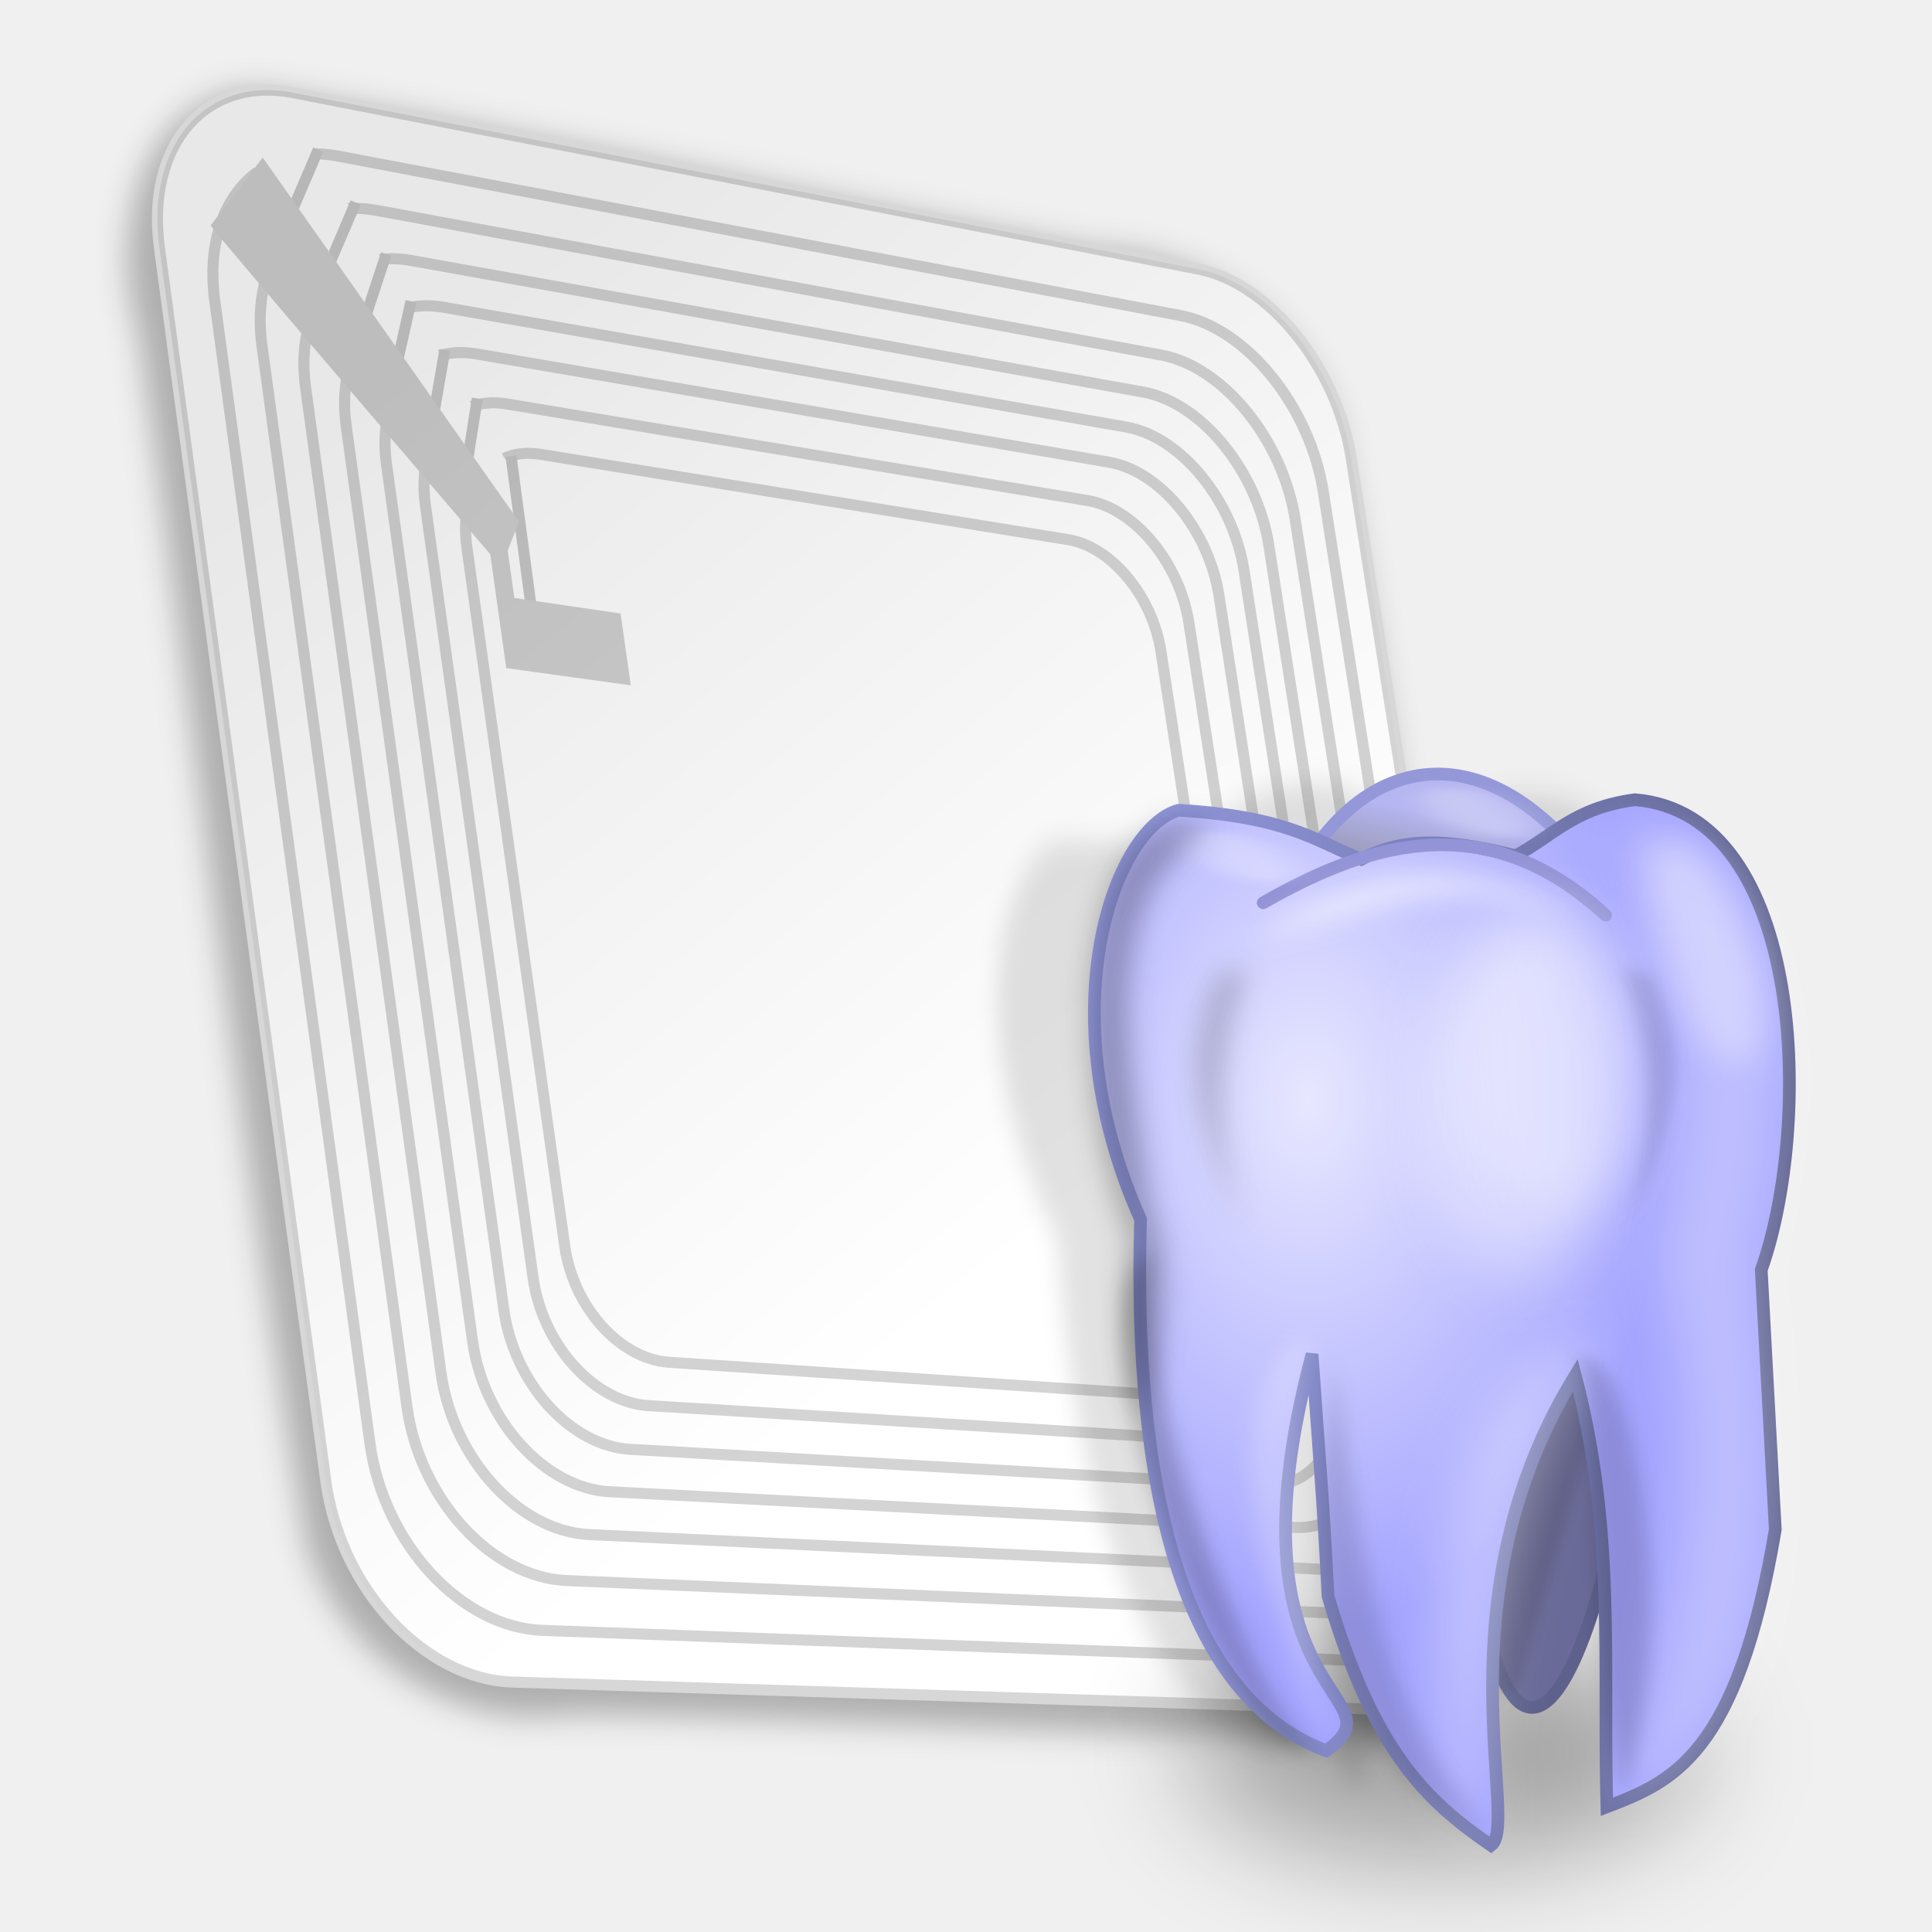
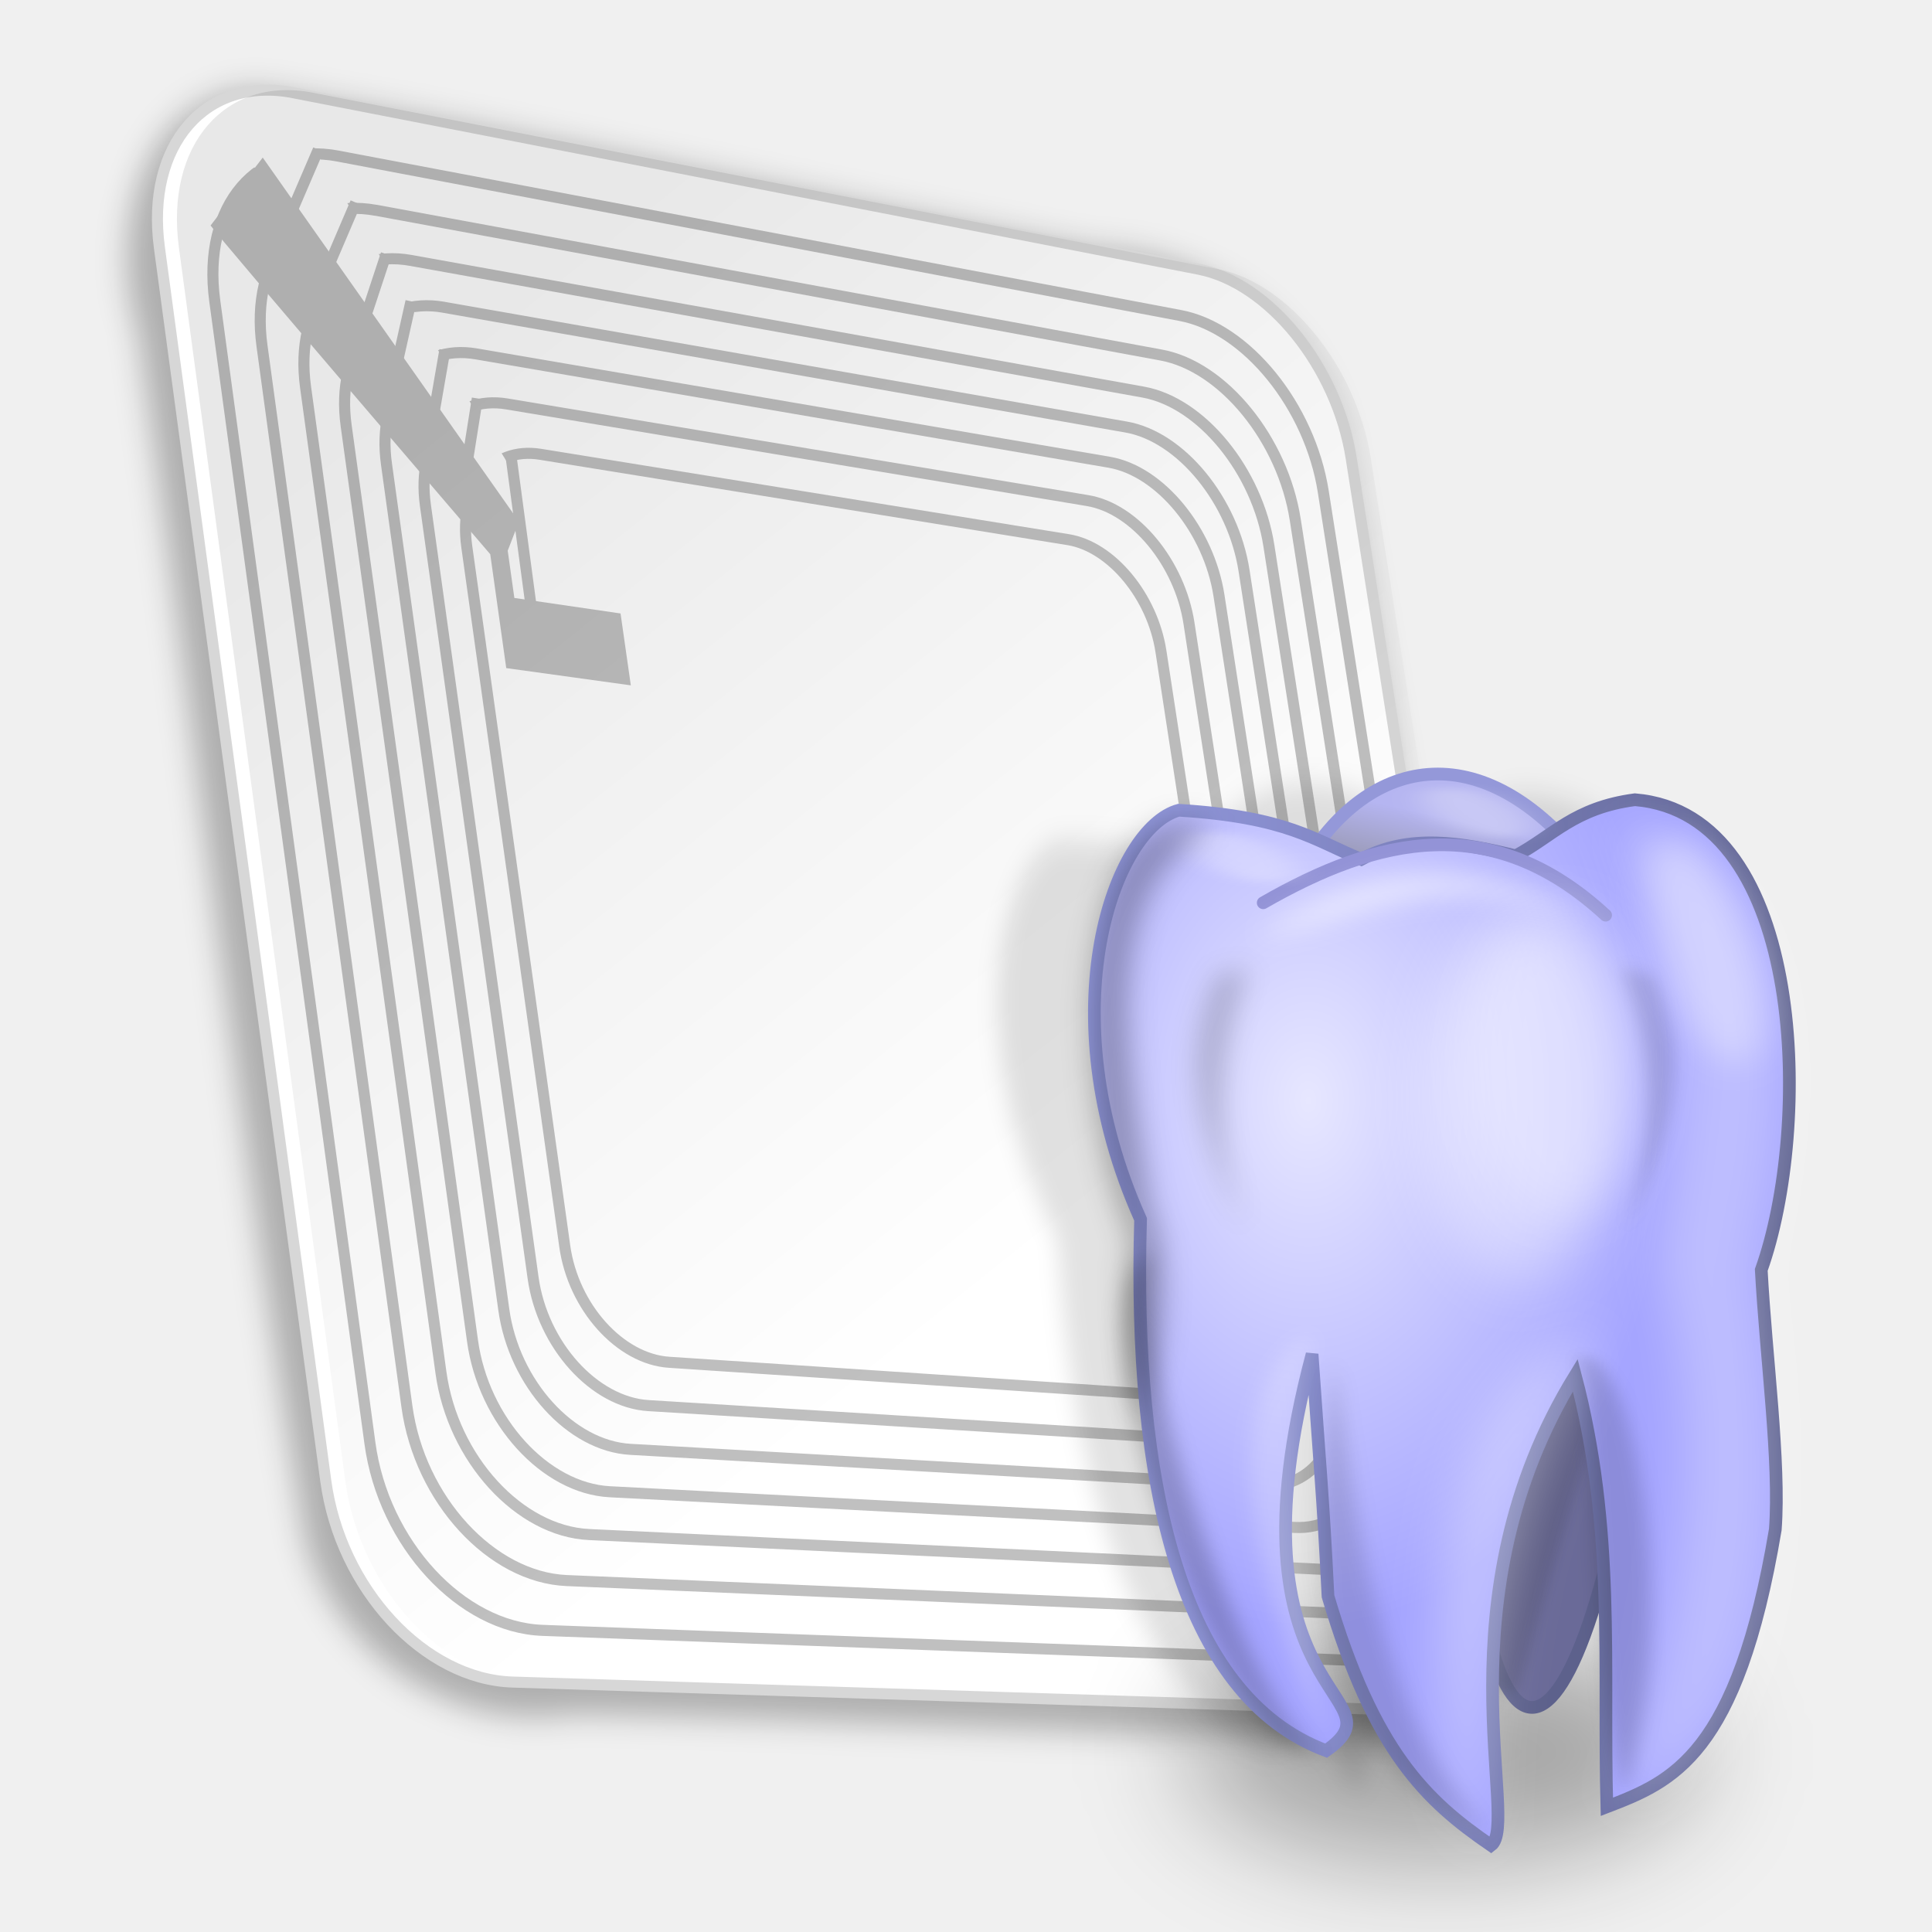
<svg xmlns="http://www.w3.org/2000/svg" xmlns:xlink="http://www.w3.org/1999/xlink" width="72" height="72" id="svg4066" version="1.1">
  <defs id="defs4068">
    <filter color-interpolation-filters="sRGB" id="filter8792" x="-0.285" width="1.571" y="-0.058" height="1.115">
      <feGaussianBlur stdDeviation="0.653" id="feGaussianBlur8794" />
    </filter>
    <filter height="1.384" y="-0.192" width="1.641" x="-0.321" id="filter5291" color-interpolation-filters="sRGB">
      <feGaussianBlur id="feGaussianBlur5293" stdDeviation="2.443" />
    </filter>
    <filter height="1.119" y="-0.06" width="1.524" x="-0.262" id="filter5267" color-interpolation-filters="sRGB">
      <feGaussianBlur id="feGaussianBlur5269" stdDeviation="1.122" />
    </filter>
    <filter color-interpolation-filters="sRGB" id="filter8828" x="-0.578" width="2.156" y="-0.115" height="1.23">
      <feGaussianBlur stdDeviation="1.454" id="feGaussianBlur8830" />
    </filter>
    <filter height="1.144" y="-0.072" width="1.722" x="-0.361" id="filter5388" color-interpolation-filters="sRGB">
      <feGaussianBlur id="feGaussianBlur5390" stdDeviation="0.909" />
    </filter>
    <filter height="1.973" y="-0.487" width="1.189" x="-0.095" id="filter5281" color-interpolation-filters="sRGB">
      <feGaussianBlur id="feGaussianBlur5283" stdDeviation="1.464" />
    </filter>
    <filter height="1.108" y="-0.054" width="1.383" x="-0.192" id="filter5518" color-interpolation-filters="sRGB">
      <feGaussianBlur id="feGaussianBlur5520" stdDeviation="1.133" />
    </filter>
    <filter height="1.055" y="-0.027" width="1.431" x="-0.216" id="filter5247" color-interpolation-filters="sRGB">
      <feGaussianBlur id="feGaussianBlur5249" stdDeviation="0.577" />
    </filter>
    <filter height="1.241" y="-0.121" width="1.795" x="-0.397" id="filter5486" color-interpolation-filters="sRGB">
      <feGaussianBlur id="feGaussianBlur5488" stdDeviation="2.96" />
    </filter>
    <filter color-interpolation-filters="sRGB" height="1.12" y="-0.06" width="1.685" x="-0.343" id="filter7884">
      <feGaussianBlur id="feGaussianBlur7886" stdDeviation="2.826" />
    </filter>
    <linearGradient id="linearGradient5189">
      <stop id="stop5191" offset="0" style="stop-color:#e7e7ff;stop-opacity:1;" />
      <stop id="stop5193" offset="1" style="stop-color:#a4a4ff;stop-opacity:1;" />
    </linearGradient>
    <linearGradient id="linearGradient7758">
      <stop id="stop7760" offset="0" style="stop-color:#969ce2;stop-opacity:1;" />
      <stop id="stop7762" offset="1" style="stop-color:#5e6291;stop-opacity:1;" />
    </linearGradient>
    <linearGradient id="linearGradient5295">
      <stop id="stop5297" offset="0" style="stop-color:#b5b5f1;stop-opacity:1;" />
      <stop id="stop5299" offset="1" style="stop-color:#9e9ebf;stop-opacity:1;" />
    </linearGradient>
    <filter id="filter5357" color-interpolation-filters="sRGB">
      <feGaussianBlur id="feGaussianBlur5359" stdDeviation="0.673" />
    </filter>
    <filter color-interpolation-filters="sRGB" id="filter8720">
      <feGaussianBlur stdDeviation="0.55" id="feGaussianBlur8722" />
    </filter>
    <filter height="2.187" y="-0.594" width="1.517" x="-0.258" id="filter5474" color-interpolation-filters="sRGB">
      <feGaussianBlur id="feGaussianBlur5476" stdDeviation="2.968" />
    </filter>
    <linearGradient id="linearGradient6916">
      <stop id="stop6918" offset="0" style="stop-color:#000000;stop-opacity:0;" />
      <stop id="stop6920" offset="1" style="stop-color:#000000;stop-opacity:0.092;" />
    </linearGradient>
    <filter id="filter6903" color-interpolation-filters="sRGB">
      <feGaussianBlur id="feGaussianBlur6905" stdDeviation="1.087" />
    </filter>
    <linearGradient xlink:href="#linearGradient6916" id="linearGradient4312" gradientUnits="userSpaceOnUse" gradientTransform="matrix(0.5377972,0,0,0.5377972,-117.4233,-265.5394)" x1="294.996" y1="557.264" x2="246.901" y2="497.161" />
    <linearGradient xlink:href="#linearGradient5295" id="linearGradient4314" gradientUnits="userSpaceOnUse" gradientTransform="matrix(0.3236383,0,0,0.3236383,40.27095,-39.52996)" x1="32.786" y1="189.014" x2="31.5" y2="194.729" />
    <radialGradient xlink:href="#linearGradient5189" id="radialGradient4316" gradientUnits="userSpaceOnUse" gradientTransform="matrix(0.3236383,0,0,0.469242,40.27095,-75.6057)" cx="19.767" cy="230.144" fx="19.767" fy="230.144" r="41.869" />
    <linearGradient xlink:href="#linearGradient7758" id="linearGradient4318" gradientUnits="userSpaceOnUse" gradientTransform="matrix(0.8233711,0,0,0.8233711,-75.39735,-191.5612)" x1="138.281" y1="282.033" x2="170.313" y2="282.033" />
    <radialGradient xlink:href="#linearGradient5189" id="radialGradient4356" gradientUnits="userSpaceOnUse" gradientTransform="matrix(0.3236383,0,0,0.469242,42.35979,-74.97475)" cx="19.767" cy="230.144" fx="19.767" fy="230.144" r="41.869" />
    <linearGradient xlink:href="#linearGradient7758" id="linearGradient4358" gradientUnits="userSpaceOnUse" gradientTransform="matrix(0.8233711,0,0,0.8233711,-73.30851,-190.9303)" x1="138.281" y1="282.033" x2="170.313" y2="282.033" />
    <linearGradient xlink:href="#linearGradient5295" id="linearGradient4361" gradientUnits="userSpaceOnUse" gradientTransform="matrix(0.3236383,0,0,0.3236383,42.35979,-38.89901)" x1="32.786" y1="189.014" x2="31.5" y2="194.729" />
-     <linearGradient xlink:href="#linearGradient6916" id="linearGradient4368" gradientUnits="userSpaceOnUse" gradientTransform="matrix(0.5377972,0,0,0.5377972,-115.3345,-264.9084)" x1="294.996" y1="557.264" x2="246.901" y2="497.161" />
+     <linearGradient xlink:href="#linearGradient6916" id="linearGradient4368" gradientUnits="userSpaceOnUse" gradientTransform="matrix(0.5377972,0,0,0.5377972,-114.6072,-264.9084)" x1="294.996" y1="557.264" x2="246.901" y2="497.161" />
  </defs>
  <g id="layer1" transform="translate(0,8)">
    <path transform="matrix(0.5242884,0,0,0.5286323,-129.83,-485.7522)" id="path6895" d="m 265.406,910.125 c -8.105,0.7 -10.067,10.643 -7.904,17.12 4.113,28.406 7.12,57.049 11.873,85.317 2.487,7.979 10.568,13.356 18.966,12 20.13,0.334 40.365,1.813 60.44,1.532 8.578,-2.757 7.154,-13.832 5.442,-20.602 -3.97,-23.778 -7.105,-47.77 -11.535,-71.429 -2.209,-7.527 -9.397,-12.691 -17.264,-12.681 -19.854,-3.626 -39.601,-8.222 -59.518,-11.287 l -0.5,0.031 z" style="fill:#000000;fill-opacity:0.274;fill-rule:evenodd;stroke:none;filter:url(#filter6903)" />
    <path style="fill:#ffffff;fill-opacity:1;fill-rule:evenodd;stroke:#d7d7d7;stroke-width:0.412;stroke-linecap:round;stroke-miterlimit:4;stroke-opacity:1" d="m 10.935,-4.544 c 0,0 33.731,6.575 33.731,6.575 2.634,0.513 5.153,3.645 5.688,7.039 0,0 6.365,40.411 6.365,40.411 0.559,3.551 -1.081,6.354 -3.72,6.271 0,0 -33.894,-1.066 -33.894,-1.066 -3.287,-0.103 -6.419,-3.461 -6.966,-7.511 0,0 -6.198,-45.943 -6.198,-45.943 -0.519,-3.847 1.733,-6.412 4.994,-5.777 0,0 0,0 0,0" id="rect6152" />
-     <path style="fill:none;stroke:#d4d4d4;stroke-width:0.412;stroke-linecap:round;stroke-miterlimit:4;stroke-opacity:1" d="m 12.604,-2.182 c 0,0 31.384,5.94 31.384,5.94 2.469,0.467 4.829,3.389 5.327,6.566 0,0 5.925,37.775 5.925,37.775 0.52,3.315 -1.023,5.919 -3.496,5.827 0,0 -31.524,-1.167 -31.524,-1.167 -3.033,-0.112 -5.925,-3.23 -6.434,-6.976 0,0 -5.782,-42.566 -5.782,-42.566 -0.485,-3.571 1.587,-5.97 4.599,-5.4 0,0 0,0 0,0" id="rect6154" />
-     <path style="fill:none;stroke:#d4d4d4;stroke-width:0.412;stroke-linecap:round;stroke-miterlimit:4;stroke-opacity:1" d="m 14.012,-0.164 c 0,0 29.261,5.395 29.261,5.395 2.317,0.427 4.532,3.158 4.997,6.136 0,0 5.524,35.358 5.524,35.358 0.484,3.099 -0.969,5.522 -3.29,5.424 0,0 -29.382,-1.246 -29.382,-1.246 -2.807,-0.119 -5.484,-3.02 -5.958,-6.492 0,0 -5.4,-39.521 -5.4,-39.521 -0.454,-3.321 1.459,-5.566 4.248,-5.052 0,0 0,0 0,0" id="rect6156" />
-     <path style="fill:none;stroke:#d4d4d4;stroke-width:0.412;stroke-linecap:round;stroke-miterlimit:4;stroke-opacity:1" d="m 15.316,1.706 c 0,0 27.287,4.906 27.287,4.906 2.174,0.391 4.252,2.943 4.686,5.734 0,0 5.151,33.092 5.151,33.092 0.451,2.896 -0.917,5.152 -3.095,5.049 0,0 -27.392,-1.299 -27.392,-1.299 -2.6,-0.123 -5.079,-2.824 -5.521,-6.044 0,0 -5.044,-36.712 -5.044,-36.712 -0.424,-3.09 1.343,-5.191 3.928,-4.726 0,0 0,0 0,0" id="rect6158" />
-     <path style="fill:none;stroke:#d4d4d4;stroke-width:0.412;stroke-linecap:round;stroke-miterlimit:4;stroke-opacity:1" d="m 16.533,3.451 c 0,0 25.438,4.464 25.438,4.464 2.038,0.358 3.986,2.741 4.392,5.355 0,0 4.801,30.954 4.801,30.954 0.42,2.706 -0.867,4.805 -2.909,4.699 0,0 -25.529,-1.33 -25.529,-1.33 -2.409,-0.126 -4.705,-2.639 -5.117,-5.625 0,0 -4.708,-34.099 -4.708,-34.099 -0.397,-2.874 1.237,-4.839 3.632,-4.419 0,0 0,0 0,0" id="rect6160" />
-     <path style="fill:none;stroke:#d4d4d4;stroke-width:0.412;stroke-linecap:round;stroke-miterlimit:4;stroke-opacity:1" d="m 17.745,5.188 c 0,0 23.59,4.038 23.59,4.038 1.901,0.325 3.718,2.541 4.094,4.976 0,0 4.451,28.804 4.451,28.804 0.389,2.515 -0.815,4.458 -2.719,4.35 0,0 -23.668,-1.343 -23.668,-1.343 -2.219,-0.126 -4.335,-2.452 -4.718,-5.208 0,0 -4.372,-31.508 -4.372,-31.508 -0.369,-2.66 1.133,-4.487 3.342,-4.109 0,0 0,0 0,0" id="rect6162" />
-     <path style="fill:none;stroke:#d4d4d4;stroke-width:0.412;stroke-linecap:round;stroke-miterlimit:4;stroke-opacity:1" d="m 18.894,7.054 c 0,0 21.64,3.602 21.64,3.602 1.755,0.292 3.431,2.328 3.776,4.572 0,0 4.079,26.509 4.079,26.509 0.356,2.312 -0.759,4.09 -2.516,3.982 0,0 -21.706,-1.336 -21.706,-1.336 -2.022,-0.124 -3.95,-2.254 -4.301,-4.767 0,0 -4.012,-28.782 -4.012,-28.782 -0.339,-2.433 1.026,-4.115 3.04,-3.78 0,0 0,0 0,0" id="rect6164" />
-     <path style="fill:none;stroke:#d4d4d4;stroke-width:0.412;stroke-linecap:round;stroke-miterlimit:4;stroke-opacity:1" d="m 20.136,8.93 c 0,0 19.676,3.182 19.676,3.182 1.605,0.26 3.139,2.114 3.453,4.164 0,0 3.706,24.187 3.706,24.187 0.323,2.106 -0.7,3.72 -2.308,3.614 0,0 -19.73,-1.309 -19.73,-1.309 -1.826,-0.121 -3.568,-2.053 -3.886,-4.325 0,0 -3.651,-26.066 -3.651,-26.066 -0.309,-2.207 0.921,-3.741 2.74,-3.447 0,0 0,0 0,0" id="rect6171" />
+     <path style="fill:none;stroke:#c0c0c0;stroke-width:0.412;stroke-linecap:round;stroke-miterlimit:4;stroke-opacity:1" d="m 12.604,-2.182 c 0,0 31.384,5.94 31.384,5.94 2.469,0.467 4.829,3.389 5.327,6.566 0,0 5.925,37.775 5.925,37.775 0.52,3.315 -1.023,5.919 -3.496,5.827 0,0 -31.524,-1.167 -31.524,-1.167 -3.033,-0.112 -5.925,-3.23 -6.434,-6.976 0,0 -5.782,-42.566 -5.782,-42.566 -0.485,-3.571 1.587,-5.97 4.599,-5.4 0,0 0,0 0,0" id="rect6154" />
+     <path style="fill:none;stroke:#c0c0c0;stroke-width:0.412;stroke-linecap:round;stroke-miterlimit:4;stroke-opacity:1" d="m 14.012,-0.164 c 0,0 29.261,5.395 29.261,5.395 2.317,0.427 4.532,3.158 4.997,6.136 0,0 5.524,35.358 5.524,35.358 0.484,3.099 -0.969,5.522 -3.29,5.424 0,0 -29.382,-1.246 -29.382,-1.246 -2.807,-0.119 -5.484,-3.02 -5.958,-6.492 0,0 -5.4,-39.521 -5.4,-39.521 -0.454,-3.321 1.459,-5.566 4.248,-5.052 0,0 0,0 0,0" id="rect6156" />
+     <path style="fill:none;stroke:#c0c0c0;stroke-width:0.412;stroke-linecap:round;stroke-miterlimit:4;stroke-opacity:1" d="m 15.316,1.706 c 0,0 27.287,4.906 27.287,4.906 2.174,0.391 4.252,2.943 4.686,5.734 0,0 5.151,33.092 5.151,33.092 0.451,2.896 -0.917,5.152 -3.095,5.049 0,0 -27.392,-1.299 -27.392,-1.299 -2.6,-0.123 -5.079,-2.824 -5.521,-6.044 0,0 -5.044,-36.712 -5.044,-36.712 -0.424,-3.09 1.343,-5.191 3.928,-4.726 0,0 0,0 0,0" id="rect6158" />
+     <path style="fill:none;stroke:#c0c0c0;stroke-width:0.412;stroke-linecap:round;stroke-miterlimit:4;stroke-opacity:1" d="m 16.533,3.451 c 0,0 25.438,4.464 25.438,4.464 2.038,0.358 3.986,2.741 4.392,5.355 0,0 4.801,30.954 4.801,30.954 0.42,2.706 -0.867,4.805 -2.909,4.699 0,0 -25.529,-1.33 -25.529,-1.33 -2.409,-0.126 -4.705,-2.639 -5.117,-5.625 0,0 -4.708,-34.099 -4.708,-34.099 -0.397,-2.874 1.237,-4.839 3.632,-4.419 0,0 0,0 0,0" id="rect6160" />
+     <path style="fill:none;stroke:#c0c0c0;stroke-width:0.412;stroke-linecap:round;stroke-miterlimit:4;stroke-opacity:1" d="m 17.745,5.188 c 0,0 23.59,4.038 23.59,4.038 1.901,0.325 3.718,2.541 4.094,4.976 0,0 4.451,28.804 4.451,28.804 0.389,2.515 -0.815,4.458 -2.719,4.35 0,0 -23.668,-1.343 -23.668,-1.343 -2.219,-0.126 -4.335,-2.452 -4.718,-5.208 0,0 -4.372,-31.508 -4.372,-31.508 -0.369,-2.66 1.133,-4.487 3.342,-4.109 0,0 0,0 0,0" id="rect6162" />
+     <path style="fill:none;stroke:#c0c0c0;stroke-width:0.412;stroke-linecap:round;stroke-miterlimit:4;stroke-opacity:1" d="m 18.894,7.054 c 0,0 21.64,3.602 21.64,3.602 1.755,0.292 3.431,2.328 3.776,4.572 0,0 4.079,26.509 4.079,26.509 0.356,2.312 -0.759,4.09 -2.516,3.982 0,0 -21.706,-1.336 -21.706,-1.336 -2.022,-0.124 -3.95,-2.254 -4.301,-4.767 0,0 -4.012,-28.782 -4.012,-28.782 -0.339,-2.433 1.026,-4.115 3.04,-3.78 0,0 0,0 0,0" id="rect6164" />
+     <path style="fill:none;stroke:#c0c0c0;stroke-width:0.412;stroke-linecap:round;stroke-miterlimit:4;stroke-opacity:1" d="m 20.136,8.93 c 0,0 19.676,3.182 19.676,3.182 1.605,0.26 3.139,2.114 3.453,4.164 0,0 3.706,24.187 3.706,24.187 0.323,2.106 -0.7,3.72 -2.308,3.614 0,0 -19.73,-1.309 -19.73,-1.309 -1.826,-0.121 -3.568,-2.053 -3.886,-4.325 0,0 -3.651,-26.066 -3.651,-26.066 -0.309,-2.207 0.921,-3.741 2.74,-3.447 0,0 0,0 0,0" id="rect6171" />
    <path style="fill:#ffffff;fill-opacity:1;stroke:none" d="m 18.267,10.585 c 0,0 -9.32,-13.102 -9.32,-13.102 0,0 2.267,-0.717 2.267,-0.717 0,0 8.837,14.326 8.837,14.326 0,0 -1.784,-0.507 -1.784,-0.507" id="path6173" />
-     <path style="fill:none;stroke:#c8c8c8;stroke-width:0.412px;stroke-linecap:butt;stroke-linejoin:miter;stroke-opacity:1" d="m 19.043,8.992 c 0,0 0.861,6.435 0.861,6.435" id="path6187" />
-     <path style="fill:none;stroke:#c9c9c9;stroke-width:0.412px;stroke-linecap:butt;stroke-linejoin:miter;stroke-opacity:1" d="m 11.863,-2.425 c 0,0 -1.601,3.726 -1.601,3.726" id="path6175" />
-     <path id="path6177" d="m 13.256,-0.452 c 0,0 -1.551,3.625 -1.551,3.625" style="fill:none;stroke:#c9c9c9;stroke-width:0.412px;stroke-linecap:butt;stroke-linejoin:miter;stroke-opacity:1" />
-     <path style="fill:none;stroke:#c9c9c9;stroke-width:0.412px;stroke-linecap:butt;stroke-linejoin:miter;stroke-opacity:1" d="m 14.394,1.468 c 0,0 -1.509,4.564 -1.509,4.564" id="path6179" />
-     <path id="path6181" d="m 15.316,3.229 c 0,0 -1.016,4.537 -1.016,4.537" style="fill:none;stroke:#c9c9c9;stroke-width:0.412px;stroke-linecap:butt;stroke-linejoin:miter;stroke-opacity:1" />
-     <path style="fill:none;stroke:#c9c9c9;stroke-width:0.412px;stroke-linecap:butt;stroke-linejoin:miter;stroke-opacity:1" d="m 16.579,5.046 c 0,0 -0.774,4.462 -0.774,4.462" id="path6183" />
-     <path id="path6185" d="m 17.789,6.848 c 0,0 -0.584,3.686 -0.584,3.686" style="fill:none;stroke:#c9c9c9;stroke-width:0.412px;stroke-linecap:butt;stroke-linejoin:miter;stroke-opacity:1" />
-     <path style="fill:#d0d0d0;fill-opacity:1;stroke:none" d="M 7.848,0.405 C 8.34,1.075 18.27,12.654 18.27,12.654 c 0,0 0.596,4.244 0.596,4.244 0,0 4.643,0.643 4.643,0.643 0,0 -0.383,-2.679 -0.383,-2.679 0,0 -3.957,-0.578 -3.957,-0.578 0,0 -0.248,-1.762 -0.248,-1.762 0,0 0.419,-1.083 0.419,-1.083 0,0 -9.549,-13.567 -9.549,-13.567 0,0 -1.944,2.533 -1.944,2.533" id="path6166" />
-     <path id="path6914" d="m 10.935,-4.544 c 0,0 33.731,6.575 33.731,6.575 2.634,0.513 5.153,3.645 5.688,7.039 0,0 6.365,40.411 6.365,40.411 0.559,3.551 -1.081,6.354 -3.72,6.271 0,0 -33.894,-1.066 -33.894,-1.066 -3.287,-0.103 -6.419,-3.461 -6.966,-7.511 0,0 -6.198,-45.943 -6.198,-45.943 -0.519,-3.847 1.733,-6.412 4.994,-5.777 0,0 0,0 0,0" style="fill:url(#linearGradient4368);fill-opacity:1;fill-rule:evenodd;stroke:none" />
+     <path style="fill:none;stroke:#c0c0c0;stroke-width:0.412px;stroke-linecap:butt;stroke-linejoin:miter;stroke-opacity:1" d="m 19.043,8.992 c 0,0 0.861,6.435 0.861,6.435" id="path6187" />
+     <path style="fill:none;stroke:#c0c0c0;stroke-width:0.412px;stroke-linecap:butt;stroke-linejoin:miter;stroke-opacity:1" d="m 11.863,-2.425 c 0,0 -1.601,3.726 -1.601,3.726" id="path6175" />
+     <path id="path6177" d="m 13.256,-0.452 c 0,0 -1.551,3.625 -1.551,3.625" style="fill:none;stroke:#c0c0c0;stroke-width:0.412px;stroke-linecap:butt;stroke-linejoin:miter;stroke-opacity:1" />
+     <path style="fill:none;stroke:#c0c0c0;stroke-width:0.412px;stroke-linecap:butt;stroke-linejoin:miter;stroke-opacity:1" d="m 14.394,1.468 c 0,0 -1.509,4.564 -1.509,4.564" id="path6179" />
+     <path id="path6181" d="m 15.316,3.229 c 0,0 -1.016,4.537 -1.016,4.537" style="fill:none;stroke:#c0c0c0;stroke-width:0.412px;stroke-linecap:butt;stroke-linejoin:miter;stroke-opacity:1" />
+     <path style="fill:none;stroke:#c0c0c0;stroke-width:0.412px;stroke-linecap:butt;stroke-linejoin:miter;stroke-opacity:1" d="m 16.579,5.046 c 0,0 -0.774,4.462 -0.774,4.462" id="path6183" />
+     <path id="path6185" d="m 17.789,6.848 c 0,0 -0.584,3.686 -0.584,3.686" style="fill:none;stroke:#c0c0c0;stroke-width:0.412px;stroke-linecap:butt;stroke-linejoin:miter;stroke-opacity:1" />
+     <path style="fill:#c0c0c0;fill-opacity:1;stroke:none" d="M 7.848,0.405 C 8.34,1.075 18.27,12.654 18.27,12.654 c 0,0 0.596,4.244 0.596,4.244 0,0 4.643,0.643 4.643,0.643 0,0 -0.383,-2.679 -0.383,-2.679 0,0 -3.957,-0.578 -3.957,-0.578 0,0 -0.248,-1.762 -0.248,-1.762 0,0 0.419,-1.083 0.419,-1.083 0,0 -9.549,-13.567 -9.549,-13.567 0,0 -1.944,2.533 -1.944,2.533" id="path6166" />
+     <path id="path6914" d="m 11.662,-4.544 c 0,0 33.731,6.575 33.731,6.575 2.634,0.513 5.153,3.645 5.688,7.039 0,0 6.365,40.411 6.365,40.411 0.559,3.551 -1.081,6.354 -3.72,6.271 0,0 -33.894,-1.066 -33.894,-1.066 -3.287,-0.103 -6.419,-3.461 -6.966,-7.511 0,0 -6.198,-45.943 -6.198,-45.943 -0.519,-3.847 1.733,-6.412 4.994,-5.777 0,0 0,0 0,0" style="fill:url(#linearGradient4368);fill-opacity:1;fill-rule:evenodd;stroke:none" />
    <path style="fill:#000000;fill-opacity:0.306;fill-rule:evenodd;stroke:none;filter:url(#filter5474)" id="path6189" d="m 53.429,75.286 c 0,3.314 -6.172,6 -13.786,6 -7.614,0 -13.786,-2.686 -13.786,-6 0,-3.314 6.172,-6 13.786,-6 7.614,0 13.786,2.686 13.786,6 z" transform="matrix(0.6941237,0,0,0.6941237,26.24666,5.024029)" />
    <path transform="matrix(0.8190246,0.08449076,-0.08882235,0.8610135,-46.45413,-211.9582)" id="path8168" d="m 154.478,256.109 c -0.274,-0.002 -0.558,0.009 -0.844,0.037 -1.891,0.58 -2.899,1.438 -3.797,2.261 -2.328,-1.545 -4.522,-2.037 -6.364,-1.631 -1.857,0.409 -3.363,1.737 -4.395,3.743 -1.389,-0.344 -2.989,-0.586 -6.013,-0.259 -2.438,1.162 -3.552,8.999 1.864,17.012 1.808,10.423 5.373,18.795 11.955,21.089 3.104,-2.205 3.451,0.641 4.607,-13.443 1.129,4.219 -6.706,3.171 -5.697,7.253 1.85,3.614 3.512,5.806 5.239,7.413 l 2.567,-10.859 c 0.173,-1.511 0.517,-3.082 1.125,-4.67 l 5.837,-24.61 c -1.529,-2 -3.54,-3.31 -6.083,-3.336 z" style="fill:#000000;fill-opacity:0.114;stroke:none;filter:url(#filter8720)" />
    <path id="path6191" d="m 54.658,43.583 c 0.026,14.531 3.83,17.629 6.565,-0.277" style="fill:#6a6a98;fill-opacity:1;stroke:#5d618c;stroke-width:0.473;stroke-linecap:butt;stroke-linejoin:miter;stroke-miterlimit:4;stroke-opacity:1;stroke-dasharray:none" />
    <path id="path6193" d="m 227.067,128.883 10.304,-35.759 -2.626,-10.91 -16.769,17.375 0.808,26.87 z" style="fill:#000000;fill-opacity:0.132;stroke:none;filter:url(#filter5357)" transform="matrix(0.3236382,0,0,0.3236382,-17.00472,13.43792)" />
    <path id="path6195" d="m 48.463,24.442 c 2.573,-4.504 7.007,-5.079 10.819,0" style="fill:url(#linearGradient4361);fill-opacity:1;stroke:#9498d9;stroke-width:0.473;stroke-linecap:butt;stroke-linejoin:miter;stroke-miterlimit:4;stroke-opacity:1;stroke-dasharray:none" />
-     <path id="path6197" d="M 49.421,57.242 C 43.96,55.196 42.218,47.198 42.506,37.441 39.011,29.654 41.535,22.837 43.929,22.195 c 4.059,0.252 5.053,1.117 6.8,1.831 1.765,-0.96 3.746,-0.629 5.754,-0.131 1.394,-0.742 2.173,-1.79 4.446,-2.092 6.436,0.534 6.594,12.253 4.708,17.523 0.174,3.226 0.349,6.451 0.523,9.677 -1.413,8.425 -3.842,9.397 -6.277,10.331 C 59.737,54.055 60.213,48.982 58.706,43.249 53.569,51.576 56.667,59.952 55.568,60.772 53.136,59.105 51.198,57.263 49.491,51.488 49.307,47.744 49.16,46.302 48.898,42.465 45.437,55.449 52.418,55.137 49.421,57.242 z" style="fill:url(#radialGradient4356);fill-opacity:1;stroke:url(#linearGradient4358);stroke-width:0.473;stroke-linecap:butt;stroke-linejoin:miter;stroke-miterlimit:4;stroke-opacity:1;stroke-dasharray:none" />
+     <path id="path6197" d="M 49.421,57.242 C 43.96,55.196 42.218,47.198 42.506,37.441 39.011,29.654 41.535,22.837 43.929,22.195 c 4.059,0.252 5.053,1.117 6.8,1.831 1.765,-0.96 3.746,-0.629 5.754,-0.131 1.394,-0.742 2.173,-1.79 4.446,-2.092 6.436,0.534 6.594,12.253 4.708,17.523 0.174,3.226 0.712,7.179 0.523,9.677 -1.413,8.425 -3.842,9.397 -6.277,10.331 C 59.737,54.055 60.213,48.982 58.706,43.249 53.569,51.576 56.667,59.952 55.568,60.772 53.136,59.105 51.198,57.263 49.491,51.488 49.307,47.744 49.16,46.302 48.898,42.465 45.437,55.449 52.418,55.137 49.421,57.242 z" style="fill:url(#radialGradient4356);fill-opacity:1;stroke:url(#linearGradient4358);stroke-width:0.473;stroke-linecap:butt;stroke-linejoin:miter;stroke-miterlimit:4;stroke-opacity:1;stroke-dasharray:none" />
    <path id="path6199" d="m 47.076,25.644 c 4.254,-2.443 8.507,-3.46 12.761,0.462" style="fill:none;stroke:#9393d7;stroke-width:0.473;stroke-linecap:round;stroke-linejoin:miter;stroke-miterlimit:4;stroke-opacity:1;stroke-dasharray:none" />
    <path id="path6201" d="m 238,28.857 c 10.726,15.618 8.905,28.02 5.429,50.571 5.481,17.662 3.637,39.586 -4.571,62.571 14.093,-6.275 21.663,-23.338 16,-62.286 9.358,-37.796 -5.69,-51.964 -16.857,-50.857 z" style="fill:#ffffff;fill-opacity:0.279;stroke:none;filter:url(#filter7884)" transform="matrix(0.3236382,0,0,0.3236382,-17.00472,13.43792)" />
    <path id="path6203" d="m 223.429,146.857 c -6.223,-5.677 -10.874,-55.335 12.857,-58.857 -9.509,17.521 -13.168,38.315 -12.857,58.857 z" style="fill:#ffffff;fill-opacity:0.342;stroke:none;filter:url(#filter5486)" transform="matrix(0.3236382,0,0,0.3236382,-17.00472,13.43792)" />
    <path id="path6205" d="m 239.066,139.642 c 3.518,-16.303 1.435,-49.231 -2.78,-50.571 1.276,17.368 0.622,34.863 2.78,50.571 z" style="fill:#000000;fill-opacity:0.146;stroke:none;filter:url(#filter5247)" transform="matrix(0.573605,0,0,0.3236382,-76.62941,13.64585)" />
    <path transform="matrix(-0.3236382,0,0,0.3236382,63.23083,-31.4551)" style="fill:#000000;fill-opacity:0.132;stroke:none;filter:url(#filter5518)" d="m 23.985,283.657 c 20.723,-9.701 21.061,-27.74 17.78,-54.264 -3.393,24.562 -6.236,41.531 -17.78,54.264 z" id="path6207" />
    <path id="path6209" d="m 206,134.571 c -9.492,-15.623 -14.341,-43.025 -2,-47.143 -3.933,6.828 -2.426,31.861 2,47.143 z" style="fill:#ffffff;fill-opacity:0.205;stroke:none;filter:url(#filter5267)" transform="matrix(0.3236382,0,0,0.3236382,-17.00472,13.43792)" />
    <path id="path6211" d="m 197.143,41.714 c 11.457,-7.778 24.767,-10.341 37.143,-2.286 -15.873,-6.206 -25.443,0.136 -37.143,2.286 z" style="fill:#ffffff;fill-opacity:0.584;stroke:none;filter:url(#filter5281)" transform="matrix(0.3236382,0,0,0.3236382,-17.00472,13.43792)" />
    <path transform="matrix(0.4083443,0,0,0.4452017,70.6406,-73.0595)" d="m -25.143,237.857 c 0,8.442 -4.093,15.286 -9.143,15.286 -5.049,0 -9.143,-6.844 -9.143,-15.286 0,-8.442 4.093,-15.286 9.143,-15.286 5.049,0 9.143,6.844 9.143,15.286 z" id="path6213" style="fill:#ffffff;fill-opacity:0.37;fill-rule:evenodd;stroke:none;filter:url(#filter5291)" />
    <path id="path6215" d="m 239.189,45.242 c 3.401,9.168 4.519,18.989 0.404,30.305 4.49,-9.453 8.272,-18.985 3.232,-29.496 -1.212,-0.269 -2.424,-0.539 -3.637,-0.808 z" style="fill:#000000;fill-opacity:0.132;stroke:none;filter:url(#filter5388)" transform="matrix(0.3236382,0,0,0.3236382,-17.00472,13.43792)" />
    <path transform="matrix(-0.3236382,0,0,0.3236382,55.42879,-32.43939)" style="fill:#000000;fill-opacity:0.174;stroke:none;filter:url(#filter8828)" d="m 27.476,186.997 c 3.401,9.168 4.519,18.989 0.404,30.305 4.49,-9.453 8.272,-18.985 3.232,-29.496 -1.212,-0.269 -2.424,-0.539 -3.637,-0.808 z" id="path6217" />
    <path style="fill:#ffffff;fill-opacity:0.283;fill-rule:evenodd;stroke:none;filter:url(#filter5291)" id="path7766" d="m -25.143,237.857 c 0,8.442 -4.093,15.286 -9.143,15.286 -5.049,0 -9.143,-6.844 -9.143,-15.286 0,-8.442 4.093,-15.286 9.143,-15.286 5.049,0 9.143,6.844 9.143,15.286 z" transform="matrix(0.3667736,0,0,0.3739198,70.67085,-57.40416)" />
    <path transform="matrix(0.3236382,0,0,0.3236382,-19.60388,13.12602)" style="fill:#000000;fill-opacity:0.205;stroke:none;filter:url(#filter5267)" d="m 212.104,136.82 c -9.813,1.402 -31.045,-53.626 -18.705,-57.744 -3.933,6.828 9.139,48.887 18.705,57.744 z" id="path7842" />
    <path transform="matrix(0.1982268,-0.02944445,0.08790846,0.2765309,49.457,-39.37203)" d="m -25.143,237.857 c 0,8.442 -4.093,15.286 -9.143,15.286 -5.049,0 -9.143,-6.844 -9.143,-15.286 0,-8.442 4.093,-15.286 9.143,-15.286 5.049,0 9.143,6.844 9.143,15.286 z" id="path8756" style="fill:#ffffff;fill-opacity:0.329;fill-rule:evenodd;stroke:none;filter:url(#filter5291)" />
    <path style="fill:#ffffff;fill-opacity:0.256;fill-rule:evenodd;stroke:none;filter:url(#filter5291)" id="path8758" d="m -25.143,237.857 c 0,8.442 -4.093,15.286 -9.143,15.286 -5.049,0 -9.143,-6.844 -9.143,-15.286 0,-8.442 4.093,-15.286 9.143,-15.286 5.049,0 9.143,6.844 9.143,15.286 z" transform="matrix(0.1753869,-0.00659374,0.07777957,0.06192587,42.5079,7.326733)" />
    <path transform="matrix(0.1753869,-0.00659374,0.07777957,0.06192587,33.77473,8.990199)" d="m -25.143,237.857 c 0,8.442 -4.093,15.286 -9.143,15.286 -5.049,0 -9.143,-6.844 -9.143,-15.286 0,-8.442 4.093,-15.286 9.143,-15.286 5.049,0 9.143,6.844 9.143,15.286 z" id="path8760" style="fill:#ffffff;fill-opacity:0.256;fill-rule:evenodd;stroke:none;filter:url(#filter5291)" />
    <path style="fill:#000000;fill-opacity:0.283;stroke:none;filter:url(#filter8792)" d="m -73.397,-34.243 c -6.459,-1.765 -6.596,12.132 -3.599,18.909 -0.621,1.592 0.089,5.87 0.253,8.081 1.116,-2.778 1.512,-7.692 0.474,-9.754 -0.851,-6.398 -2.709,-13.963 2.873,-17.236 z" id="path8762" transform="matrix(0.8233711,0,0,0.8233711,105.6123,50.95311)" />
  </g>
</svg>
